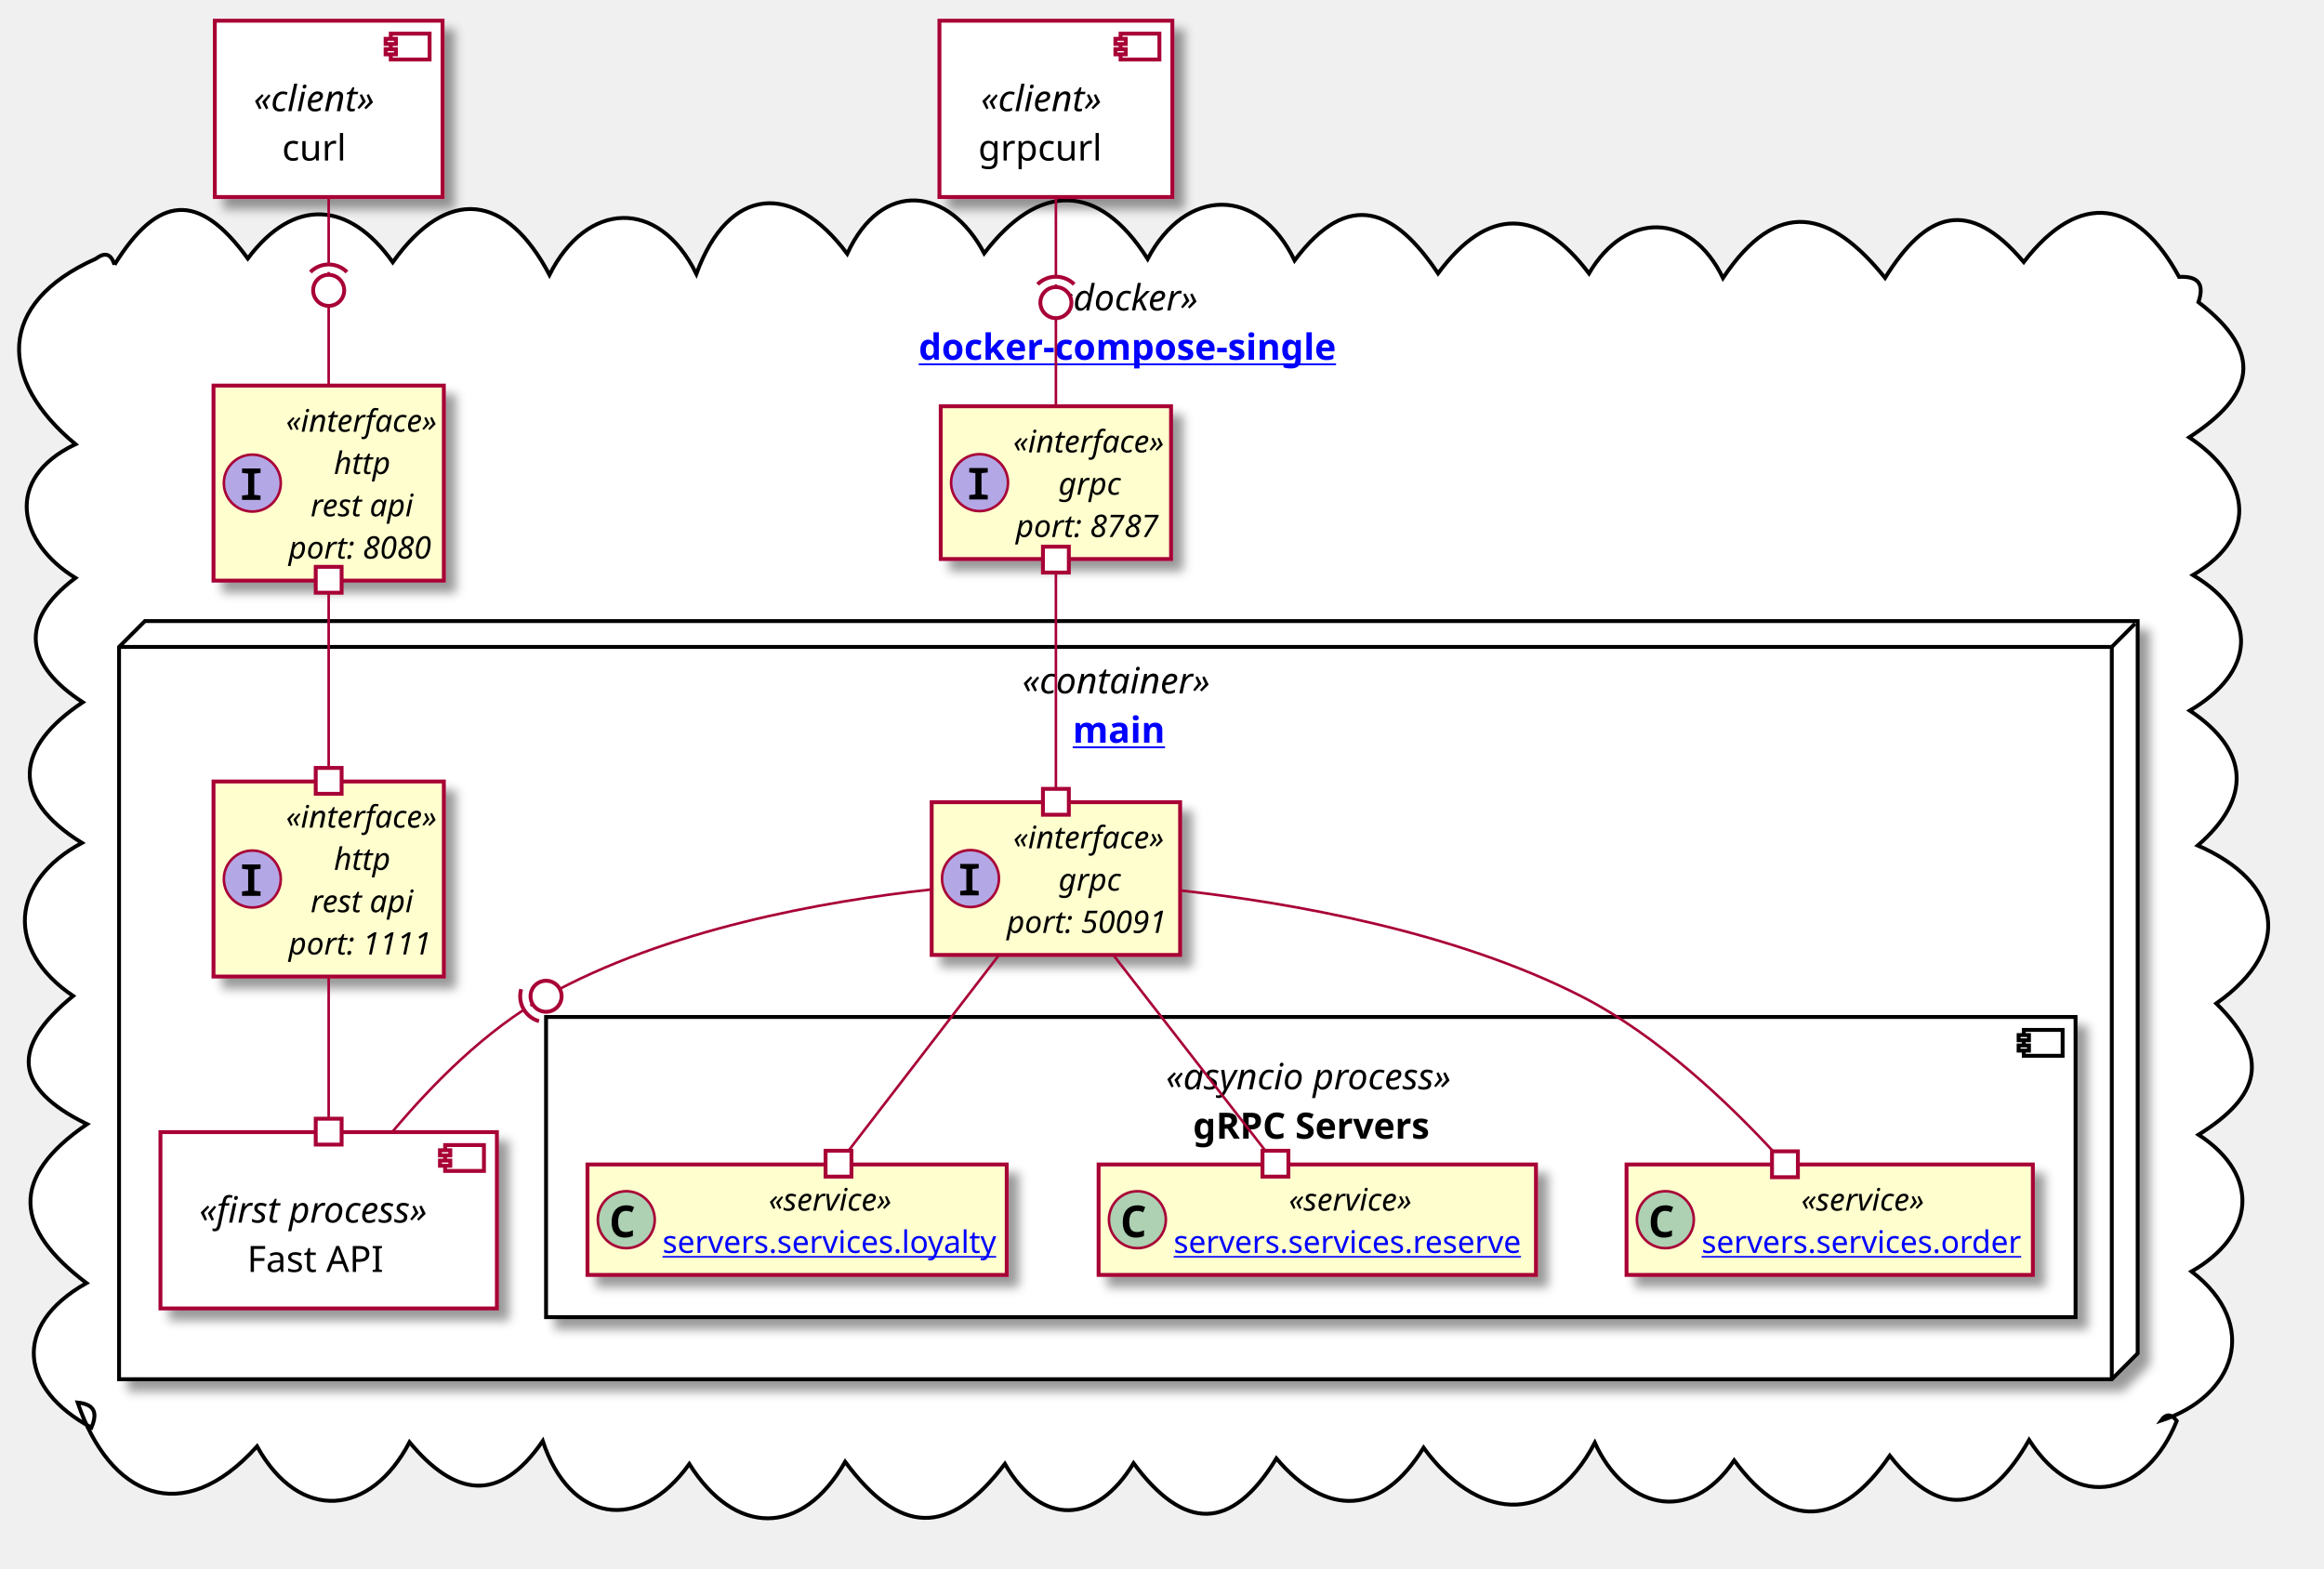
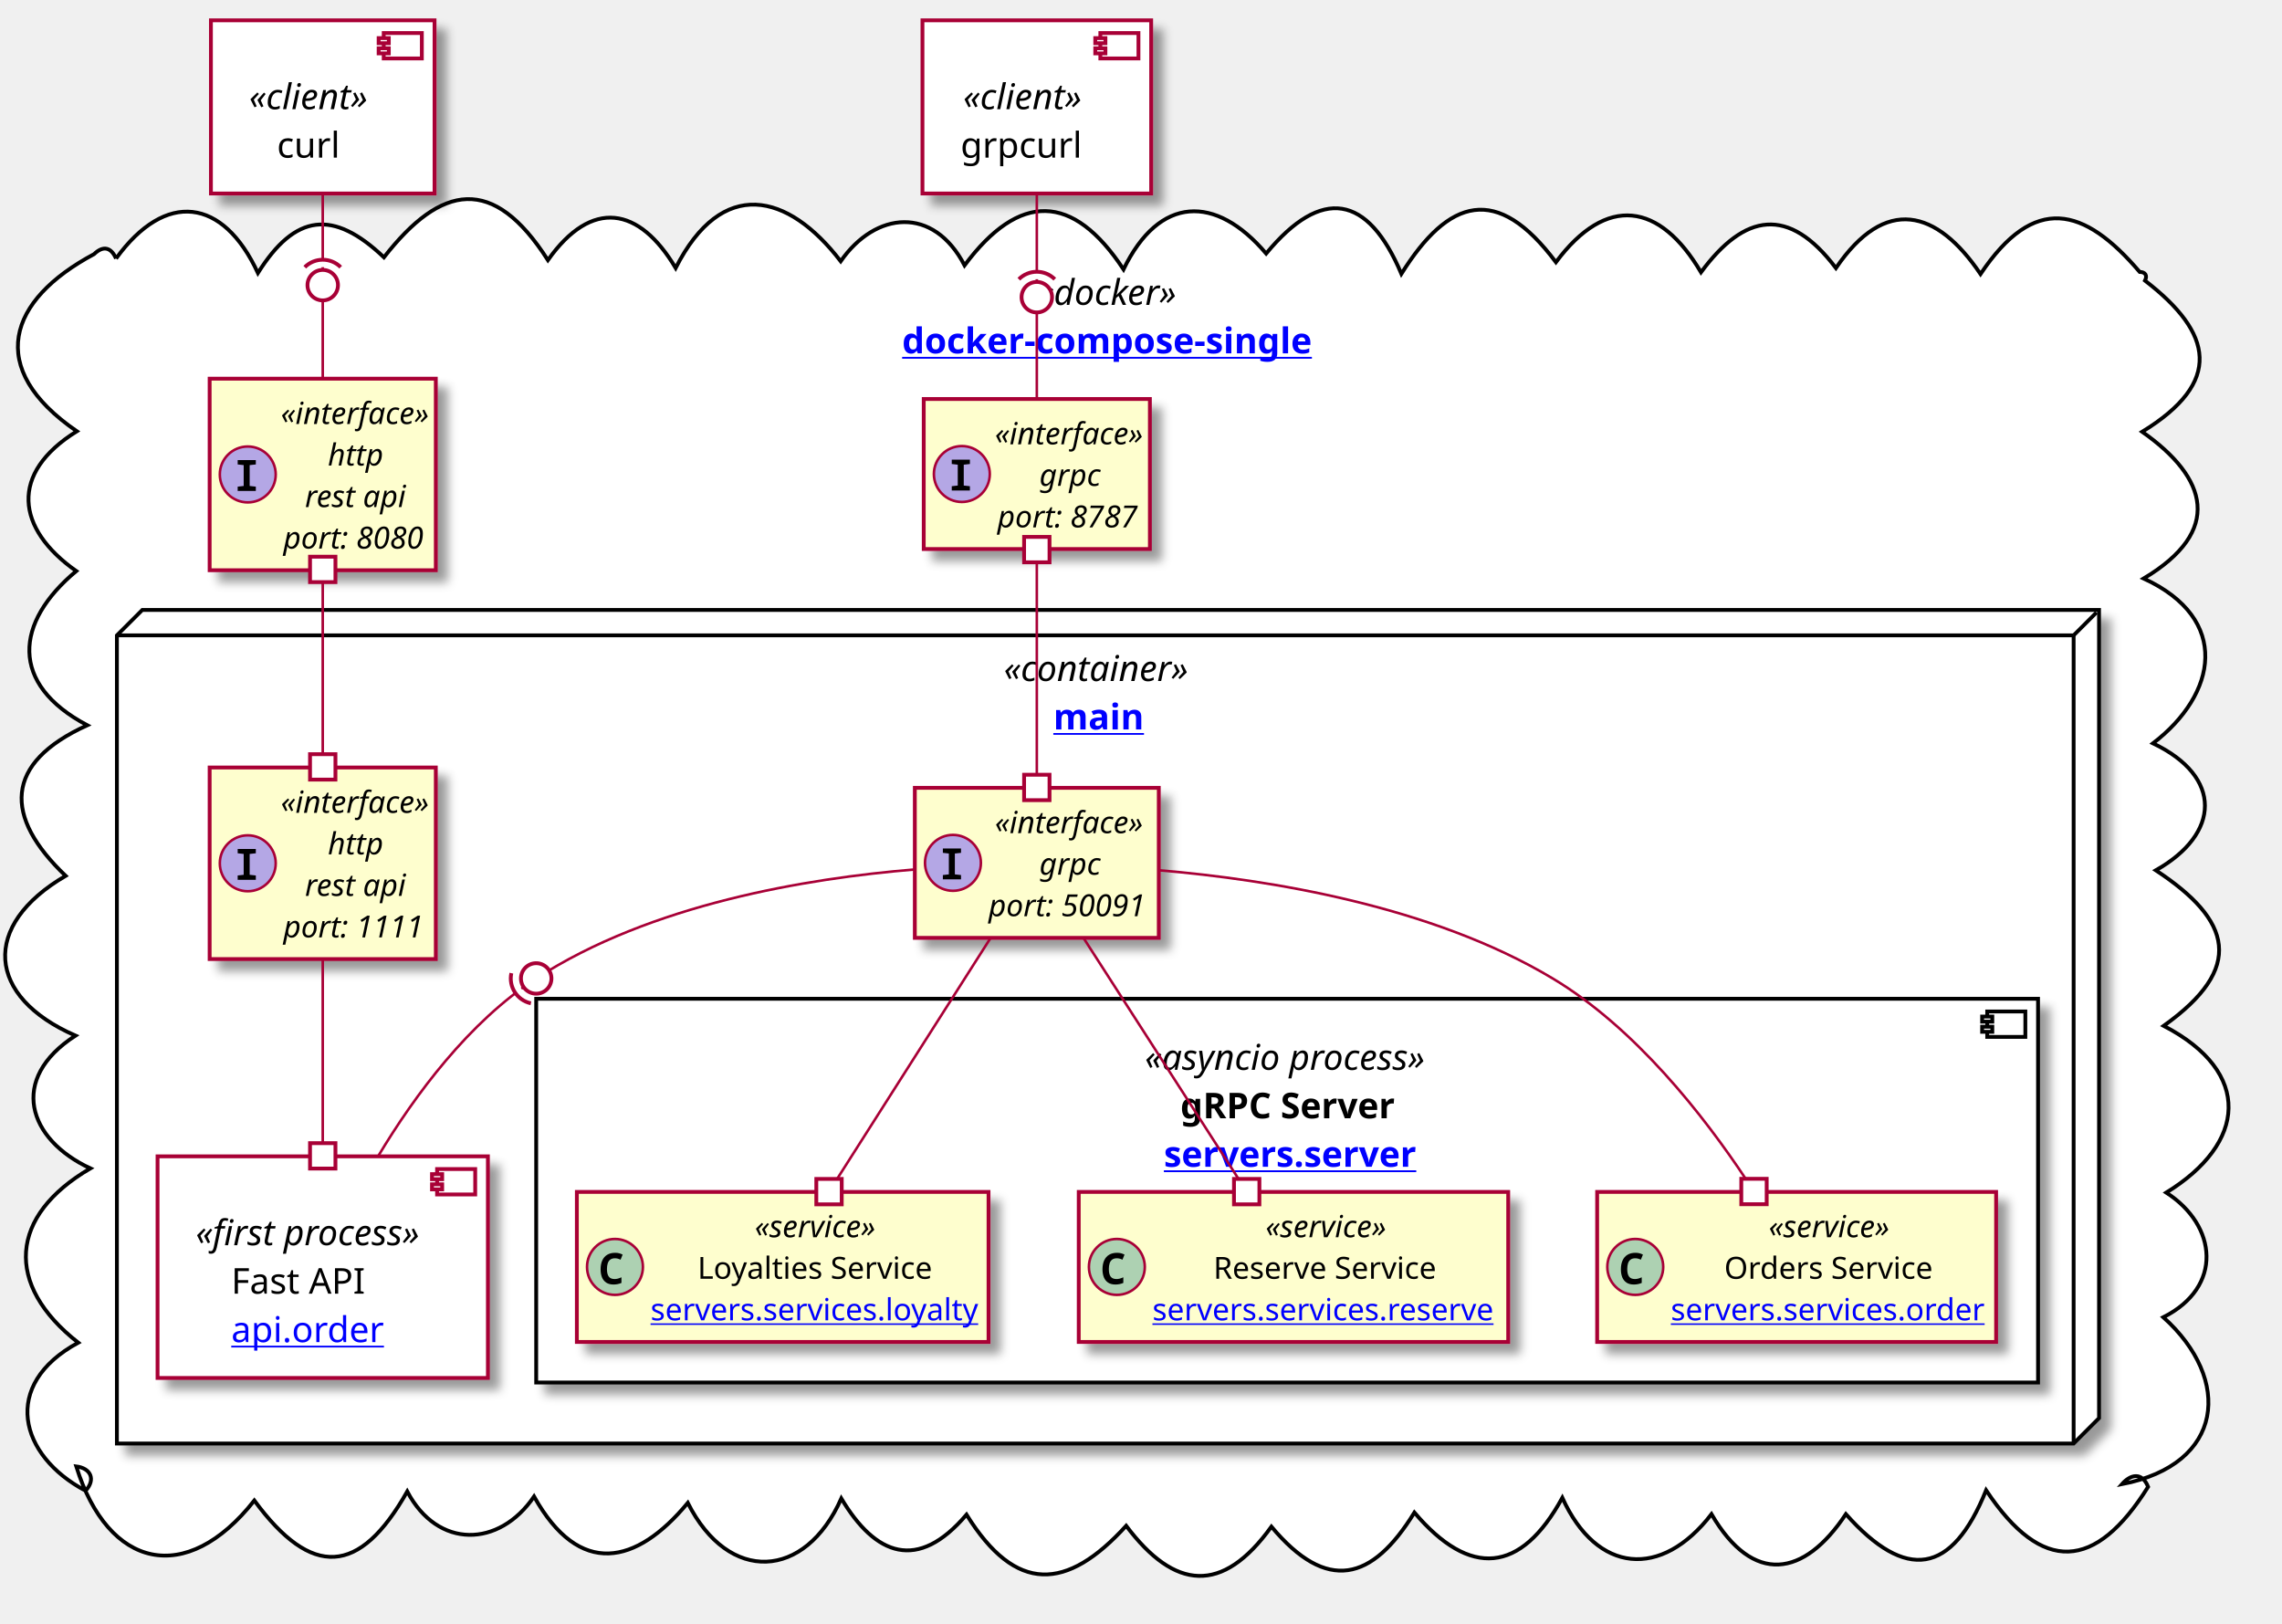
- <svg xmlns="http://www.w3.org/2000/svg" xmlns:xlink="http://www.w3.org/1999/xlink" contentScriptType="application/ecmascript" contentStyleType="text/css" height="606px" preserveAspectRatio="none" style="width:898px;height:606px;" version="1.1" viewBox="0 0 898 606" width="898px" zoomAndPan="magnify">
+ <svg xmlns="http://www.w3.org/2000/svg" xmlns:xlink="http://www.w3.org/1999/xlink" contentScriptType="application/ecmascript" contentStyleType="text/css" height="639px" preserveAspectRatio="none" style="width:898px;height:639px;" version="1.1" viewBox="0 0 898 639" width="898px" zoomAndPan="magnify">
  <defs>
-     <filter height="300%" id="f169q768n3nxo" width="300%" x="-1" y="-1">
+     <filter height="300%" id="fxa2qmk2npakd" width="300%" x="-1" y="-1">
      <feGaussianBlur result="blurOut" stdDeviation="2.0" />
      <feColorMatrix in="blurOut" result="blurOut2" type="matrix" values="0 0 0 0 0 0 0 0 0 0 0 0 0 0 0 0 0 0 .4 0" />
      <feOffset dx="4.0" dy="4.0" in="blurOut2" result="blurOut3" />
      <feBlend in="SourceGraphic" in2="blurOut3" mode="normal" />
    </filter>
  </defs>
  <g>
-     <path d="M44.245,102.294 C60.94,75.489 76.595,73.56 95.75,99.91 C113.675,76.005 135.061,77.828 151.768,101.349 C173.083,71.511 195.913,75.007 212.321,106.216 C226.571,77.807 254.46,76.088 269.078,105.856 C281.599,71.647 306.553,70.158 327.369,98.072 C340.726,69.024 366.765,72.214 380.298,97.902 C401.298,70.395 424.428,70.106 443.462,100.062 C458.019,72.407 486.26,71.658 500.23,100.651 C521.361,72.463 539.294,81.192 555.674,105.655 C574.896,79.692 594.777,80.198 613.994,105.662 C628.109,81.555 653.369,81.666 665.766,107.445 C686.804,75.96 707.311,81.208 728.401,107.388 C744.161,82.173 760.422,75.783 781.977,101.264 C803.707,73.18 825.809,77.125 842,107 C849.336,106.644 851.894,109.645 849.489,116.762 C875.244,136.517 870.898,152.732 845.914,169.014 C868.217,183.839 874.423,206.059 847.373,222.237 C873.68,237.957 870.946,260.089 846.14,274.607 C869.393,290.074 870.07,308.667 849.215,326.736 C881.462,340.748 886.605,366.445 856.378,387.786 C877.692,408.713 873.348,423.663 849.533,438.497 C874.225,454.653 870.749,477.694 846.82,491.354 C873.747,511.969 863.555,539.761 835,549 C837.054,546.071 839.154,546.499 841.102,549.116 C829.757,577.355 802.776,585.534 784.045,556.47 C769.144,582.639 751.084,589.262 730.22,562.537 C711.482,589.785 690.507,592.107 670.099,564.362 C652.506,590.202 627.421,582.218 616.248,557.522 C598.268,591.725 569.852,586.472 550.079,559.461 C534,585.474 512.852,586.754 493.2,563.595 C475.697,592.157 457.35,591.484 438.018,565.443 C423.946,588.636 402.61,590.567 388.297,565.692 C366.553,594.21 347.584,593.12 326.571,564.897 C309.87,594.102 283.865,593.648 266.361,565.745 C246.839,592.921 220.065,588.175 209.721,556.859 C192.843,581.476 175.521,578.076 158.233,557.323 C143.323,585.885 115.835,588.612 99.326,558.941 C70.317,591.086 42.341,578.063 30,542 C36.626,542.691 37.743,546.001 35.33,551.673 C8.026,537.018 4.013,512.426 33.421,495.832 C5.716,474.903 3.318,455.133 33.647,434.418 C5.079,420.442 4.056,404.606 28.248,384.881 C1.783,366.924 4.022,340.578 31.653,325.735 C3.373,308.148 6.108,288.636 31.982,271.376 C10.05,257.087 6.62,240.241 29.156,223.337 C7.265,209.902 0.993,185.09 29.168,171.667 C-0.696,146.926 -1.564,117.263 37,100 C40.581,97.355 42.859,98.007 44.245,102.294 " fill="#FFFFFF" style="stroke: #000000; stroke-width: 1.5;" />
+     <path d="M45.66,101.736 C65.149,74.865 87.767,77.791 101.498,107.425 C116.192,84.036 131.122,82.302 151.085,101.253 C173.684,72.337 194.081,68.735 215.612,102.355 C232.932,77.937 251.548,81.381 265.883,105.45 C284.119,69.586 310.025,75.732 330.83,102.797 C344.53,83.141 367.3,80.855 379.565,104.415 C401.056,75.614 422.119,75.697 442.122,105.99 C456.192,76.938 478.37,76.384 498.254,99.765 C520.1,73.36 538.263,76.537 551.462,107.75 C570.096,77.991 589.074,72.174 612.281,103.172 C632.212,76.443 653.206,79.696 669.368,107.143 C686.505,83.911 703.826,80.855 722.465,105.476 C741.912,76.95 762.151,82.395 779.365,107.831 C800.532,76.257 820.074,81.309 842,107 C844.232,107.029 845.1,108.399 844.087,110.412 C870.979,131.08 874.886,150.328 842.979,169.899 C868.859,188.081 874.909,208.869 843.565,227.631 C878.108,243.562 872.466,273.176 847.23,292.485 C874.818,305.644 873.784,328.108 848.344,342.449 C878.321,362.175 883.493,380.782 851.444,403.649 C886.694,421.95 883.95,449.938 852.452,469.264 C872.564,482.214 874.969,506.392 851.299,518.312 C878.658,542.873 875.261,576.217 835,584 C838.392,580.098 842.917,579.082 845.314,585.041 C824.64,618.01 803.633,619.558 781.565,586.385 C768.105,619.736 750.034,622.333 726.378,595.779 C709.963,620.531 689.919,623.912 673.494,595.789 C653.815,621.359 628.39,619.271 614.799,589.35 C598.458,619.233 578.468,620.895 556.586,595.149 C539.953,622.131 522.204,626.828 500.322,600.712 C480.985,627.555 462.197,625.664 443.168,600.374 C419.779,626.044 399.752,627.185 380.341,595.978 C361.094,618.616 344.488,612.099 331.072,589.611 C316.836,621.708 286.738,623.269 270.653,591.357 C250.425,615.753 228.053,620.855 210.159,588.854 C196.442,608.998 172.27,609.596 160.257,586.87 C141.465,620.064 122.646,621.057 100.087,590.42 C73.259,624.431 42.6,617.292 30,577 C35.721,577.71 37.748,582.126 33.682,586.592 C7.594,572.783 0.158,544.935 30.793,528.313 C1.556,505.409 3.666,478.386 35.566,459.738 C11.052,448.341 3.181,424.626 29.706,407.503 C-5.367,392.2 -7.623,364.155 25.834,344.632 C1.505,321.419 1.389,300.364 34.341,285.375 C3.582,269.096 5.779,244.905 30.013,224.703 C6.259,207.966 3.581,186.226 30.239,169.695 C-5.956,144.858 3.204,118.047 37,100 C40.569,96.555 43.69,97.204 45.66,101.736 " fill="#FFFFFF" style="stroke: #000000; stroke-width: 1.5;" />
    <text fill="#000000" font-family="sans-serif" font-size="14" font-style="italic" lengthAdjust="spacingAndGlyphs" textLength="56" x="408" y="119.966">«docker»</text>
    <a href="https://github.com/arootcom/grpc-fastapi/blob/day1/docker-compose-singl.yaml" target="_top" title="https://github.com/arootcom/grpc-fastapi/blob/day1/docker-compose-singl.yaml" xlink:actuate="onRequest" xlink:href="https://github.com/arootcom/grpc-fastapi/blob/day1/docker-compose-singl.yaml" xlink:show="new" xlink:title="https://github.com/arootcom/grpc-fastapi/blob/day1/docker-compose-singl.yaml" xlink:type="simple">
      <text fill="#0000FF" font-family="sans-serif" font-size="14" font-weight="bold" lengthAdjust="spacingAndGlyphs" text-decoration="underline" textLength="162" x="355" y="139.034">docker-compose-single</text>
    </a>
-     <polygon fill="#FFFFFF" filter="url(#f169q768n3nxo)" points="46,250,56,240,826,240,826,523,816,533,46,533,46,250" style="stroke: #000000; stroke-width: 1.5;" />
+     <polygon fill="#FFFFFF" filter="url(#fxa2qmk2npakd)" points="46,250,56,240,826,240,826,558,816,568,46,568,46,250" style="stroke: #000000; stroke-width: 1.5;" />
    <line style="stroke: #000000; stroke-width: 1.5;" x1="816" x2="825" y1="250" y2="241" />
    <line style="stroke: #000000; stroke-width: 1.5;" x1="46" x2="816" y1="250" y2="250" />
-     <line style="stroke: #000000; stroke-width: 1.5;" x1="816" x2="816" y1="250" y2="533" />
+     <line style="stroke: #000000; stroke-width: 1.5;" x1="816" x2="816" y1="250" y2="568" />
    <text fill="#000000" font-family="sans-serif" font-size="14" font-style="italic" lengthAdjust="spacingAndGlyphs" textLength="74" x="395" y="267.966">«container»</text>
    <a href="https://github.com/arootcom/grpc-fastapi/blob/day1/app/main.py" target="_top" title="https://github.com/arootcom/grpc-fastapi/blob/day1/app/main.py" xlink:actuate="onRequest" xlink:href="https://github.com/arootcom/grpc-fastapi/blob/day1/app/main.py" xlink:show="new" xlink:title="https://github.com/arootcom/grpc-fastapi/blob/day1/app/main.py" xlink:type="simple">
      <text fill="#0000FF" font-family="sans-serif" font-size="14" font-weight="bold" lengthAdjust="spacingAndGlyphs" text-decoration="underline" textLength="35" x="414.5" y="287.034">main</text>
    </a>
-     <rect fill="#FFFFFF" filter="url(#f169q768n3nxo)" height="116" style="stroke: #000000; stroke-width: 1.5;" width="591" x="211" y="393" />
+     <rect fill="#FFFFFF" filter="url(#fxa2qmk2npakd)" height="151" style="stroke: #000000; stroke-width: 1.5;" width="591" x="211" y="393" />
    <rect fill="#FFFFFF" height="10" style="stroke: #000000; stroke-width: 1.5;" width="15" x="782" y="398" />
    <rect fill="#FFFFFF" height="2" style="stroke: #000000; stroke-width: 1.5;" width="4" x="780" y="400" />
    <rect fill="#FFFFFF" height="2" style="stroke: #000000; stroke-width: 1.5;" width="4" x="780" y="404" />
    <text fill="#000000" font-family="sans-serif" font-size="14" font-style="italic" lengthAdjust="spacingAndGlyphs" textLength="112" x="450.5" y="420.966">«asyncio process»</text>
-     <text fill="#000000" font-family="sans-serif" font-size="14" font-weight="bold" lengthAdjust="spacingAndGlyphs" textLength="91" x="461" y="440.034">gRPC Servers</text>
-     <rect fill="#FFFFFF" filter="url(#f169q768n3nxo)" height="68.136" style="stroke: #A80036; stroke-width: 1.5;" width="88" x="83" y="8" />
+     <text fill="#000000" font-family="sans-serif" font-size="14" font-weight="bold" lengthAdjust="spacingAndGlyphs" textLength="84" x="464.5" y="440.034">gRPC Server</text>
+     <a href="https://github.com/arootcom/grpc-fastapi/blob/day1/app/servers/server.py" target="_top" title="https://github.com/arootcom/grpc-fastapi/blob/day1/app/servers/server.py" xlink:actuate="onRequest" xlink:href="https://github.com/arootcom/grpc-fastapi/blob/day1/app/servers/server.py" xlink:show="new" xlink:title="https://github.com/arootcom/grpc-fastapi/blob/day1/app/servers/server.py" xlink:type="simple">
+       <text fill="#0000FF" font-family="sans-serif" font-size="14" font-weight="bold" lengthAdjust="spacingAndGlyphs" text-decoration="underline" textLength="97" x="458" y="459.102">servers.server</text>
+     </a>
+     <rect fill="#FFFFFF" filter="url(#fxa2qmk2npakd)" height="68.136" style="stroke: #A80036; stroke-width: 1.5;" width="88" x="83" y="8" />
    <rect fill="#FFFFFF" height="10" style="stroke: #A80036; stroke-width: 1.5;" width="15" x="151" y="13" />
    <rect fill="#FFFFFF" height="2" style="stroke: #A80036; stroke-width: 1.5;" width="4" x="149" y="15" />
    <rect fill="#FFFFFF" height="2" style="stroke: #A80036; stroke-width: 1.5;" width="4" x="149" y="19" />
    <text fill="#000000" font-family="sans-serif" font-size="14" font-style="italic" lengthAdjust="spacingAndGlyphs" textLength="48" x="98" y="42.966">«client»</text>
    <text fill="#000000" font-family="sans-serif" font-size="14" lengthAdjust="spacingAndGlyphs" textLength="26" x="109" y="62.034">curl</text>
-     <rect fill="#FFFFFF" filter="url(#f169q768n3nxo)" height="68.136" style="stroke: #A80036; stroke-width: 1.5;" width="90" x="363" y="8" />
+     <rect fill="#FFFFFF" filter="url(#fxa2qmk2npakd)" height="68.136" style="stroke: #A80036; stroke-width: 1.5;" width="90" x="363" y="8" />
    <rect fill="#FFFFFF" height="10" style="stroke: #A80036; stroke-width: 1.5;" width="15" x="433" y="13" />
    <rect fill="#FFFFFF" height="2" style="stroke: #A80036; stroke-width: 1.5;" width="4" x="431" y="15" />
    <rect fill="#FFFFFF" height="2" style="stroke: #A80036; stroke-width: 1.5;" width="4" x="431" y="19" />
    <text fill="#000000" font-family="sans-serif" font-size="14" font-style="italic" lengthAdjust="spacingAndGlyphs" textLength="48" x="379" y="42.966">«client»</text>
    <text fill="#000000" font-family="sans-serif" font-size="14" lengthAdjust="spacingAndGlyphs" textLength="50" x="378" y="62.034">grpcurl</text>
-     <rect fill="#FEFECE" filter="url(#f169q768n3nxo)" height="75.376" id="local_http" style="stroke: #A80036; stroke-width: 1.5;" width="89" x="82.5" y="149" />
+     <rect fill="#FEFECE" filter="url(#fxa2qmk2npakd)" height="75.376" id="local_http" style="stroke: #A80036; stroke-width: 1.5;" width="89" x="82.5" y="149" />
    <ellipse cx="97.5" cy="186.688" fill="#B4A7E5" rx="11" ry="11" style="stroke: #A80036; stroke-width: 1.0;" />
    <path d="M93.531,193.188 L93.531,191.485 L95.891,191.22 L95.891,183.016 L93.531,182.751 L93.531,181.048 L100.672,181.048 L100.672,182.751 L98.25,183.016 L98.25,191.22 L100.672,191.485 L100.672,193.188 L93.531,193.188 Z " />
    <text fill="#000000" font-family="sans-serif" font-size="12" font-style="italic" lengthAdjust="spacingAndGlyphs" textLength="59" x="110.5" y="166.828">«interface»</text>
    <text fill="#000000" font-family="sans-serif" font-size="12" font-style="italic" lengthAdjust="spacingAndGlyphs" textLength="22" x="129" y="183.172">http</text>
    <text fill="#000000" font-family="sans-serif" font-size="12" font-style="italic" lengthAdjust="spacingAndGlyphs" textLength="40" x="120" y="199.516">rest api</text>
    <text fill="#000000" font-family="sans-serif" font-size="12" font-style="italic" lengthAdjust="spacingAndGlyphs" textLength="57" x="111.5" y="215.86">port: 8080</text>
-     <rect fill="#FEFECE" filter="url(#f169q768n3nxo)" height="59.032" id="local_grpc" style="stroke: #A80036; stroke-width: 1.5;" width="89" x="363.5" y="157" />
+     <rect fill="#FEFECE" filter="url(#fxa2qmk2npakd)" height="59.032" id="local_grpc" style="stroke: #A80036; stroke-width: 1.5;" width="89" x="363.5" y="157" />
    <ellipse cx="378.5" cy="186.516" fill="#B4A7E5" rx="11" ry="11" style="stroke: #A80036; stroke-width: 1.0;" />
    <path d="M374.531,193.016 L374.531,191.313 L376.891,191.047 L376.891,182.844 L374.531,182.579 L374.531,180.875 L381.672,180.875 L381.672,182.579 L379.25,182.844 L379.25,191.047 L381.672,191.313 L381.672,193.016 L374.531,193.016 Z " />
    <text fill="#000000" font-family="sans-serif" font-size="12" font-style="italic" lengthAdjust="spacingAndGlyphs" textLength="59" x="391.5" y="174.828">«interface»</text>
    <text fill="#000000" font-family="sans-serif" font-size="12" font-style="italic" lengthAdjust="spacingAndGlyphs" textLength="24" x="409" y="191.172">grpc</text>
    <text fill="#000000" font-family="sans-serif" font-size="12" font-style="italic" lengthAdjust="spacingAndGlyphs" textLength="57" x="392.5" y="207.516">port: 8787</text>
-     <rect fill="#FEFECE" filter="url(#f169q768n3nxo)" height="75.376" id="http" style="stroke: #A80036; stroke-width: 1.5;" width="89" x="82.5" y="302" />
+     <rect fill="#FEFECE" filter="url(#fxa2qmk2npakd)" height="75.376" id="http" style="stroke: #A80036; stroke-width: 1.5;" width="89" x="82.5" y="302" />
    <ellipse cx="97.5" cy="339.688" fill="#B4A7E5" rx="11" ry="11" style="stroke: #A80036; stroke-width: 1.0;" />
    <path d="M93.531,346.188 L93.531,344.485 L95.891,344.219 L95.891,336.016 L93.531,335.751 L93.531,334.048 L100.672,334.048 L100.672,335.751 L98.25,336.016 L98.25,344.219 L100.672,344.485 L100.672,346.188 L93.531,346.188 Z " />
    <text fill="#000000" font-family="sans-serif" font-size="12" font-style="italic" lengthAdjust="spacingAndGlyphs" textLength="59" x="110.5" y="319.828">«interface»</text>
    <text fill="#000000" font-family="sans-serif" font-size="12" font-style="italic" lengthAdjust="spacingAndGlyphs" textLength="22" x="129" y="336.172">http</text>
    <text fill="#000000" font-family="sans-serif" font-size="12" font-style="italic" lengthAdjust="spacingAndGlyphs" textLength="40" x="120" y="352.516">rest api</text>
    <text fill="#000000" font-family="sans-serif" font-size="12" font-style="italic" lengthAdjust="spacingAndGlyphs" textLength="57" x="111.5" y="368.86">port: 1111</text>
-     <rect fill="#FEFECE" filter="url(#f169q768n3nxo)" height="59.032" id="grpc" style="stroke: #A80036; stroke-width: 1.5;" width="96" x="360" y="310" />
+     <rect fill="#FEFECE" filter="url(#fxa2qmk2npakd)" height="59.032" id="grpc" style="stroke: #A80036; stroke-width: 1.5;" width="96" x="360" y="310" />
    <ellipse cx="375" cy="339.516" fill="#B4A7E5" rx="11" ry="11" style="stroke: #A80036; stroke-width: 1.0;" />
    <path d="M371.031,346.016 L371.031,344.313 L373.391,344.047 L373.391,335.844 L371.031,335.579 L371.031,333.875 L378.172,333.875 L378.172,335.579 L375.75,335.844 L375.75,344.047 L378.172,344.313 L378.172,346.016 L371.031,346.016 Z " />
    <text fill="#000000" font-family="sans-serif" font-size="12" font-style="italic" lengthAdjust="spacingAndGlyphs" textLength="59" x="391.5" y="327.828">«interface»</text>
    <text fill="#000000" font-family="sans-serif" font-size="12" font-style="italic" lengthAdjust="spacingAndGlyphs" textLength="24" x="409" y="344.172">grpc</text>
    <text fill="#000000" font-family="sans-serif" font-size="12" font-style="italic" lengthAdjust="spacingAndGlyphs" textLength="64" x="389" y="360.516">port: 50091</text>
-     <rect fill="#FFFFFF" filter="url(#f169q768n3nxo)" height="68.136" style="stroke: #A80036; stroke-width: 1.5;" width="130" x="62" y="437.5" />
-     <rect fill="#FFFFFF" height="10" style="stroke: #A80036; stroke-width: 1.5;" width="15" x="172" y="442.5" />
-     <rect fill="#FFFFFF" height="2" style="stroke: #A80036; stroke-width: 1.5;" width="4" x="170" y="444.5" />
-     <rect fill="#FFFFFF" height="2" style="stroke: #A80036; stroke-width: 1.5;" width="4" x="170" y="448.5" />
-     <text fill="#000000" font-family="sans-serif" font-size="14" font-style="italic" lengthAdjust="spacingAndGlyphs" textLength="90" x="77" y="472.466">«first process»</text>
-     <text fill="#000000" font-family="sans-serif" font-size="14" lengthAdjust="spacingAndGlyphs" textLength="53" x="95.5" y="491.534">Fast API</text>
-     <rect fill="#FEFECE" filter="url(#f169q768n3nxo)" height="42.688" id="orders" style="stroke: #A80036; stroke-width: 1.5;" width="157" x="628.5" y="450" />
-     <ellipse cx="643.5" cy="471.344" fill="#ADD1B2" rx="11" ry="11" style="stroke: #A80036; stroke-width: 1.0;" />
-     <path d="M642.969,478.266 Q641.219,478.266 640.078,477.532 Q638.953,476.782 638.391,475.438 Q637.844,474.079 637.844,472.282 Q637.844,470.25 638.5,468.797 Q639.156,467.344 640.438,466.563 Q641.719,465.782 643.594,465.782 Q644.484,465.782 645.156,465.969 Q645.828,466.141 646.516,466.485 L645.703,468.5 Q645.078,468.188 644.531,468.063 Q644,467.938 643.516,467.938 Q642.344,467.938 641.641,468.469 Q640.938,469 640.641,469.954 Q640.344,470.907 640.344,472.172 Q640.344,474.188 641.062,475.157 Q641.781,476.11 643.375,476.11 Q643.969,476.11 644.594,475.954 Q645.219,475.797 646.047,475.422 L646.047,477.641 Q645.312,477.954 644.516,478.11 Q643.734,478.266 642.969,478.266 Z " />
-     <text fill="#000000" font-family="sans-serif" font-size="12" font-style="italic" lengthAdjust="spacingAndGlyphs" textLength="48" x="696" y="467.828">«service»</text>
+     <rect fill="#FFFFFF" filter="url(#fxa2qmk2npakd)" height="87.204" style="stroke: #A80036; stroke-width: 1.5;" width="130" x="62" y="455" />
+     <rect fill="#FFFFFF" height="10" style="stroke: #A80036; stroke-width: 1.5;" width="15" x="172" y="460" />
+     <rect fill="#FFFFFF" height="2" style="stroke: #A80036; stroke-width: 1.5;" width="4" x="170" y="462" />
+     <rect fill="#FFFFFF" height="2" style="stroke: #A80036; stroke-width: 1.5;" width="4" x="170" y="466" />
+     <text fill="#000000" font-family="sans-serif" font-size="14" font-style="italic" lengthAdjust="spacingAndGlyphs" textLength="90" x="77" y="489.966">«first process»</text>
+     <text fill="#000000" font-family="sans-serif" font-size="14" lengthAdjust="spacingAndGlyphs" textLength="53" x="91" y="509.034">Fast API</text>
+     <a href="https://github.com/arootcom/grpc-fastapi/blob/day1/app/api/order.py" target="_top" title="https://github.com/arootcom/grpc-fastapi/blob/day1/app/api/order.py" xlink:actuate="onRequest" xlink:href="https://github.com/arootcom/grpc-fastapi/blob/day1/app/api/order.py" xlink:show="new" xlink:title="https://github.com/arootcom/grpc-fastapi/blob/day1/app/api/order.py" xlink:type="simple">
+       <text fill="#0000FF" font-family="sans-serif" font-size="14" lengthAdjust="spacingAndGlyphs" text-decoration="underline" textLength="62" x="91" y="528.102">api.order</text>
+     </a>
+     <rect fill="#FEFECE" filter="url(#fxa2qmk2npakd)" height="59.032" id="orders" style="stroke: #A80036; stroke-width: 1.5;" width="157" x="628.5" y="469" />
+     <ellipse cx="643.5" cy="498.516" fill="#ADD1B2" rx="11" ry="11" style="stroke: #A80036; stroke-width: 1.0;" />
+     <path d="M642.969,505.438 Q641.219,505.438 640.078,504.704 Q638.953,503.954 638.391,502.61 Q637.844,501.25 637.844,499.454 Q637.844,497.422 638.5,495.969 Q639.156,494.516 640.438,493.735 Q641.719,492.954 643.594,492.954 Q644.484,492.954 645.156,493.141 Q645.828,493.313 646.516,493.657 L645.703,495.672 Q645.078,495.36 644.531,495.235 Q644,495.11 643.516,495.11 Q642.344,495.11 641.641,495.641 Q640.938,496.172 640.641,497.125 Q640.344,498.079 640.344,499.344 Q640.344,501.36 641.062,502.329 Q641.781,503.282 643.375,503.282 Q643.969,503.282 644.594,503.125 Q645.219,502.969 646.047,502.594 L646.047,504.813 Q645.312,505.125 644.516,505.282 Q643.734,505.438 642.969,505.438 Z " />
+     <text fill="#000000" font-family="sans-serif" font-size="12" font-style="italic" lengthAdjust="spacingAndGlyphs" textLength="48" x="696" y="486.828">«service»</text>
+     <text fill="#000000" font-family="sans-serif" font-size="12" lengthAdjust="spacingAndGlyphs" textLength="83" x="678.5" y="503.172">Orders Service</text>
    <a href="https://github.com/arootcom/grpc-fastapi/blob/day1/app/servers/services/order.py" target="_top" title="https://github.com/arootcom/grpc-fastapi/blob/day1/app/servers/services/order.py" xlink:actuate="onRequest" xlink:href="https://github.com/arootcom/grpc-fastapi/blob/day1/app/servers/services/order.py" xlink:show="new" xlink:title="https://github.com/arootcom/grpc-fastapi/blob/day1/app/servers/services/order.py" xlink:type="simple">
-       <text fill="#0000FF" font-family="sans-serif" font-size="12" lengthAdjust="spacingAndGlyphs" text-decoration="underline" textLength="125" x="657.5" y="484.172">servers.services.order</text>
+       <text fill="#0000FF" font-family="sans-serif" font-size="12" lengthAdjust="spacingAndGlyphs" text-decoration="underline" textLength="125" x="657.5" y="519.516">servers.services.order</text>
    </a>
-     <rect fill="#FEFECE" filter="url(#f169q768n3nxo)" height="42.688" id="reserve" style="stroke: #A80036; stroke-width: 1.5;" width="169" x="424.5" y="450" />
-     <ellipse cx="439.5" cy="471.344" fill="#ADD1B2" rx="11" ry="11" style="stroke: #A80036; stroke-width: 1.0;" />
-     <path d="M438.969,478.266 Q437.219,478.266 436.078,477.532 Q434.953,476.782 434.391,475.438 Q433.844,474.079 433.844,472.282 Q433.844,470.25 434.5,468.797 Q435.156,467.344 436.438,466.563 Q437.719,465.782 439.594,465.782 Q440.484,465.782 441.156,465.969 Q441.828,466.141 442.516,466.485 L441.703,468.5 Q441.078,468.188 440.531,468.063 Q440,467.938 439.516,467.938 Q438.344,467.938 437.641,468.469 Q436.938,469 436.641,469.954 Q436.344,470.907 436.344,472.172 Q436.344,474.188 437.062,475.157 Q437.781,476.11 439.375,476.11 Q439.969,476.11 440.594,475.954 Q441.219,475.797 442.047,475.422 L442.047,477.641 Q441.312,477.954 440.516,478.11 Q439.734,478.266 438.969,478.266 Z " />
-     <text fill="#000000" font-family="sans-serif" font-size="12" font-style="italic" lengthAdjust="spacingAndGlyphs" textLength="48" x="498" y="467.828">«service»</text>
+     <rect fill="#FEFECE" filter="url(#fxa2qmk2npakd)" height="59.032" id="reserve" style="stroke: #A80036; stroke-width: 1.5;" width="169" x="424.5" y="469" />
+     <ellipse cx="439.5" cy="498.516" fill="#ADD1B2" rx="11" ry="11" style="stroke: #A80036; stroke-width: 1.0;" />
+     <path d="M438.969,505.438 Q437.219,505.438 436.078,504.704 Q434.953,503.954 434.391,502.61 Q433.844,501.25 433.844,499.454 Q433.844,497.422 434.5,495.969 Q435.156,494.516 436.438,493.735 Q437.719,492.954 439.594,492.954 Q440.484,492.954 441.156,493.141 Q441.828,493.313 442.516,493.657 L441.703,495.672 Q441.078,495.36 440.531,495.235 Q440,495.11 439.516,495.11 Q438.344,495.11 437.641,495.641 Q436.938,496.172 436.641,497.125 Q436.344,498.079 436.344,499.344 Q436.344,501.36 437.062,502.329 Q437.781,503.282 439.375,503.282 Q439.969,503.282 440.594,503.125 Q441.219,502.969 442.047,502.594 L442.047,504.813 Q441.312,505.125 440.516,505.282 Q439.734,505.438 438.969,505.438 Z " />
+     <text fill="#000000" font-family="sans-serif" font-size="12" font-style="italic" lengthAdjust="spacingAndGlyphs" textLength="48" x="498" y="486.828">«service»</text>
+     <text fill="#000000" font-family="sans-serif" font-size="12" lengthAdjust="spacingAndGlyphs" textLength="89" x="477.5" y="503.172">Reserve Service</text>
    <a href="https://github.com/arootcom/grpc-fastapi/blob/day1/app/servers/services/reserve.py" target="_top" title="https://github.com/arootcom/grpc-fastapi/blob/day1/app/servers/services/reserve.py" xlink:actuate="onRequest" xlink:href="https://github.com/arootcom/grpc-fastapi/blob/day1/app/servers/services/reserve.py" xlink:show="new" xlink:title="https://github.com/arootcom/grpc-fastapi/blob/day1/app/servers/services/reserve.py" xlink:type="simple">
-       <text fill="#0000FF" font-family="sans-serif" font-size="12" lengthAdjust="spacingAndGlyphs" text-decoration="underline" textLength="137" x="453.5" y="484.172">servers.services.reserve</text>
+       <text fill="#0000FF" font-family="sans-serif" font-size="12" lengthAdjust="spacingAndGlyphs" text-decoration="underline" textLength="137" x="453.5" y="519.516">servers.services.reserve</text>
    </a>
-     <rect fill="#FEFECE" filter="url(#f169q768n3nxo)" height="42.688" id="loyalty" style="stroke: #A80036; stroke-width: 1.5;" width="162" x="227" y="450" />
-     <ellipse cx="242" cy="471.344" fill="#ADD1B2" rx="11" ry="11" style="stroke: #A80036; stroke-width: 1.0;" />
-     <path d="M241.469,478.266 Q239.719,478.266 238.578,477.532 Q237.453,476.782 236.891,475.438 Q236.344,474.079 236.344,472.282 Q236.344,470.25 237,468.797 Q237.656,467.344 238.938,466.563 Q240.219,465.782 242.094,465.782 Q242.984,465.782 243.656,465.969 Q244.328,466.141 245.016,466.485 L244.203,468.5 Q243.578,468.188 243.031,468.063 Q242.5,467.938 242.016,467.938 Q240.844,467.938 240.141,468.469 Q239.438,469 239.141,469.954 Q238.844,470.907 238.844,472.172 Q238.844,474.188 239.562,475.157 Q240.281,476.11 241.875,476.11 Q242.469,476.11 243.094,475.954 Q243.719,475.797 244.547,475.422 L244.547,477.641 Q243.812,477.954 243.016,478.11 Q242.234,478.266 241.469,478.266 Z " />
-     <text fill="#000000" font-family="sans-serif" font-size="12" font-style="italic" lengthAdjust="spacingAndGlyphs" textLength="48" x="297" y="467.828">«service»</text>
+     <rect fill="#FEFECE" filter="url(#fxa2qmk2npakd)" height="59.032" id="loyalty" style="stroke: #A80036; stroke-width: 1.5;" width="162" x="227" y="469" />
+     <ellipse cx="242" cy="498.516" fill="#ADD1B2" rx="11" ry="11" style="stroke: #A80036; stroke-width: 1.0;" />
+     <path d="M241.469,505.438 Q239.719,505.438 238.578,504.704 Q237.453,503.954 236.891,502.61 Q236.344,501.25 236.344,499.454 Q236.344,497.422 237,495.969 Q237.656,494.516 238.938,493.735 Q240.219,492.954 242.094,492.954 Q242.984,492.954 243.656,493.141 Q244.328,493.313 245.016,493.657 L244.203,495.672 Q243.578,495.36 243.031,495.235 Q242.5,495.11 242.016,495.11 Q240.844,495.11 240.141,495.641 Q239.438,496.172 239.141,497.125 Q238.844,498.079 238.844,499.344 Q238.844,501.36 239.562,502.329 Q240.281,503.282 241.875,503.282 Q242.469,503.282 243.094,503.125 Q243.719,502.969 244.547,502.594 L244.547,504.813 Q243.812,505.125 243.016,505.282 Q242.234,505.438 241.469,505.438 Z " />
+     <text fill="#000000" font-family="sans-serif" font-size="12" font-style="italic" lengthAdjust="spacingAndGlyphs" textLength="48" x="297" y="486.828">«service»</text>
+     <text fill="#000000" font-family="sans-serif" font-size="12" lengthAdjust="spacingAndGlyphs" textLength="93" x="274.5" y="503.172">Loyalties Service</text>
    <a href="https://github.com/arootcom/grpc-fastapi/blob/day1/app/servers/services/loyalty.py" target="_top" title="https://github.com/arootcom/grpc-fastapi/blob/day1/app/servers/services/loyalty.py" xlink:actuate="onRequest" xlink:href="https://github.com/arootcom/grpc-fastapi/blob/day1/app/servers/services/loyalty.py" xlink:show="new" xlink:title="https://github.com/arootcom/grpc-fastapi/blob/day1/app/servers/services/loyalty.py" xlink:type="simple">
-       <text fill="#0000FF" font-family="sans-serif" font-size="12" lengthAdjust="spacingAndGlyphs" text-decoration="underline" textLength="130" x="256" y="484.172">servers.services.loyalty</text>
+       <text fill="#0000FF" font-family="sans-serif" font-size="12" lengthAdjust="spacingAndGlyphs" text-decoration="underline" textLength="130" x="256" y="519.516">servers.services.loyalty</text>
    </a>
    <path d="M127,76.05 C127,97.84 127,126.39 127,148.87 " fill="none" id="curl-local_http" style="stroke: #A80036; stroke-width: 1.0;" />
    <path d="M134.071,105.13 A10,10 0 0 0 119.929 105.13" fill="#FFFFFF" style="stroke: #A80036; stroke-width: 1.5;" />
    <ellipse cx="127" cy="112.201" fill="#FFFFFF" rx="6" ry="6" style="stroke: #A80036; stroke-width: 1.5;" />
    <path d="M408,76.05 C408,100.55 408,133.61 408,156.96 " fill="none" id="grpcurl-local_grpc" style="stroke: #A80036; stroke-width: 1.0;" />
    <path d="M415.071,109.865 A10,10 0 0 0 400.929 109.865" fill="#FFFFFF" style="stroke: #A80036; stroke-width: 1.5;" />
    <ellipse cx="408" cy="116.936" fill="#FFFFFF" rx="6" ry="6" style="stroke: #A80036; stroke-width: 1.5;" />
    <path d="M127,229.12 C127,250.1 127,275.48 127,296.51 " fill="none" id="local_http-http" style="stroke: #A80036; stroke-width: 1.0;" />
    <rect fill="#FFFFFF" height="10" style="stroke: #A80036; stroke-width: 1.5;" width="10" x="122" y="296.76" />
    <rect fill="#FFFFFF" height="10" style="stroke: #A80036; stroke-width: 1.5;" width="10" x="122" y="219.05" />
    <path d="M408,221.44 C408,246.29 408,279.87 408,304.69 " fill="none" id="local_grpc-grpc" style="stroke: #A80036; stroke-width: 1.0;" />
    <rect fill="#FFFFFF" height="10" style="stroke: #A80036; stroke-width: 1.5;" width="10" x="403" y="304.85" />
    <rect fill="#FFFFFF" height="10" style="stroke: #A80036; stroke-width: 1.5;" width="10" x="403" y="211.26" />
-     <path d="M127,377.06 C127,394.21 127,414.65 127,432.03 " fill="none" id="http-&gt;api" style="stroke: #A80036; stroke-width: 1.0;" />
-     <rect fill="#FFFFFF" height="10" style="stroke: #A80036; stroke-width: 1.5;" width="10" x="122" y="432.32" />
-     <path d="M456.26,344.13 C498.92,348.92 561.83,359.92 611,385 C640.64,400.12 668.31,426.62 686.25,446.12 " fill="none" id="grpc-&gt;orders" style="stroke: #A80036; stroke-width: 1.0;" />
-     <rect fill="#FFFFFF" height="10" style="stroke: #A80036; stroke-width: 1.5;" width="10" x="684.71" y="444.92" />
-     <path d="M430.16,369.03 C447.99,391.97 472.77,423.86 489.76,445.74 " fill="none" id="grpc-&gt;reserve" style="stroke: #A80036; stroke-width: 1.0;" />
-     <rect fill="#FFFFFF" height="10" style="stroke: #A80036; stroke-width: 1.5;" width="10" x="487.84" y="444.7" />
-     <path d="M386.05,369.03 C368.41,391.97 343.87,423.86 327.05,445.74 " fill="none" id="grpc-&gt;loyalty" style="stroke: #A80036; stroke-width: 1.0;" />
-     <rect fill="#FFFFFF" height="10" style="stroke: #A80036; stroke-width: 1.5;" width="10" x="319" y="444.7" />
-     <path d="M359.93,343.73 C318.28,348.24 257.56,359.07 211,385 C187.73,397.96 166.73,419.34 151.55,437.47 " fill="none" id="grpc-api" style="stroke: #A80036; stroke-width: 1.0;" />
-     <path d="M201.382,382.263 A10,10 0 0 0 208.263 394.618" fill="#FFFFFF" style="stroke: #A80036; stroke-width: 1.5;" />
+     <path d="M127,377.31 C127,398.88 127,426.37 127,449.61 " fill="none" id="http-&gt;api" style="stroke: #A80036; stroke-width: 1.0;" />
+     <rect fill="#FFFFFF" height="10" style="stroke: #A80036; stroke-width: 1.5;" width="10" x="122" y="449.81" />
+     <path d="M456.3,342.46 C499.56,346.13 563.35,356.43 611,385 C643.47,404.47 670.39,438.84 687.38,464.48 " fill="none" id="grpc-&gt;orders" style="stroke: #A80036; stroke-width: 1.0;" />
+     <rect fill="#FFFFFF" height="10" style="stroke: #A80036; stroke-width: 1.5;" width="10" x="685.22" y="463.84" />
+     <path d="M426.52,369.3 C443.82,396.19 469.62,436.29 487.75,464.47 " fill="none" id="grpc-&gt;reserve" style="stroke: #A80036; stroke-width: 1.0;" />
+     <rect fill="#FFFFFF" height="10" style="stroke: #A80036; stroke-width: 1.5;" width="10" x="485.59" y="463.89" />
+     <path d="M389.66,369.3 C372.53,396.19 346.99,436.29 329.04,464.47 " fill="none" id="grpc-&gt;loyalty" style="stroke: #A80036; stroke-width: 1.0;" />
+     <rect fill="#FFFFFF" height="10" style="stroke: #A80036; stroke-width: 1.5;" width="10" x="321.23" y="463.89" />
+     <path d="M359.84,342.13 C317.58,345.6 256,355.79 211,385 C184.52,402.19 163.34,430.77 148.87,454.83 " fill="none" id="grpc-api" style="stroke: #A80036; stroke-width: 1.0;" />
+     <path d="M201.219,382.919 A10,10 0 0 0 208.919 394.781" fill="#FFFFFF" style="stroke: #A80036; stroke-width: 1.5;" />
    <ellipse cx="211" cy="385" fill="#FFFFFF" rx="6" ry="6" style="stroke: #A80036; stroke-width: 1.5;" />
  </g>
</svg>
